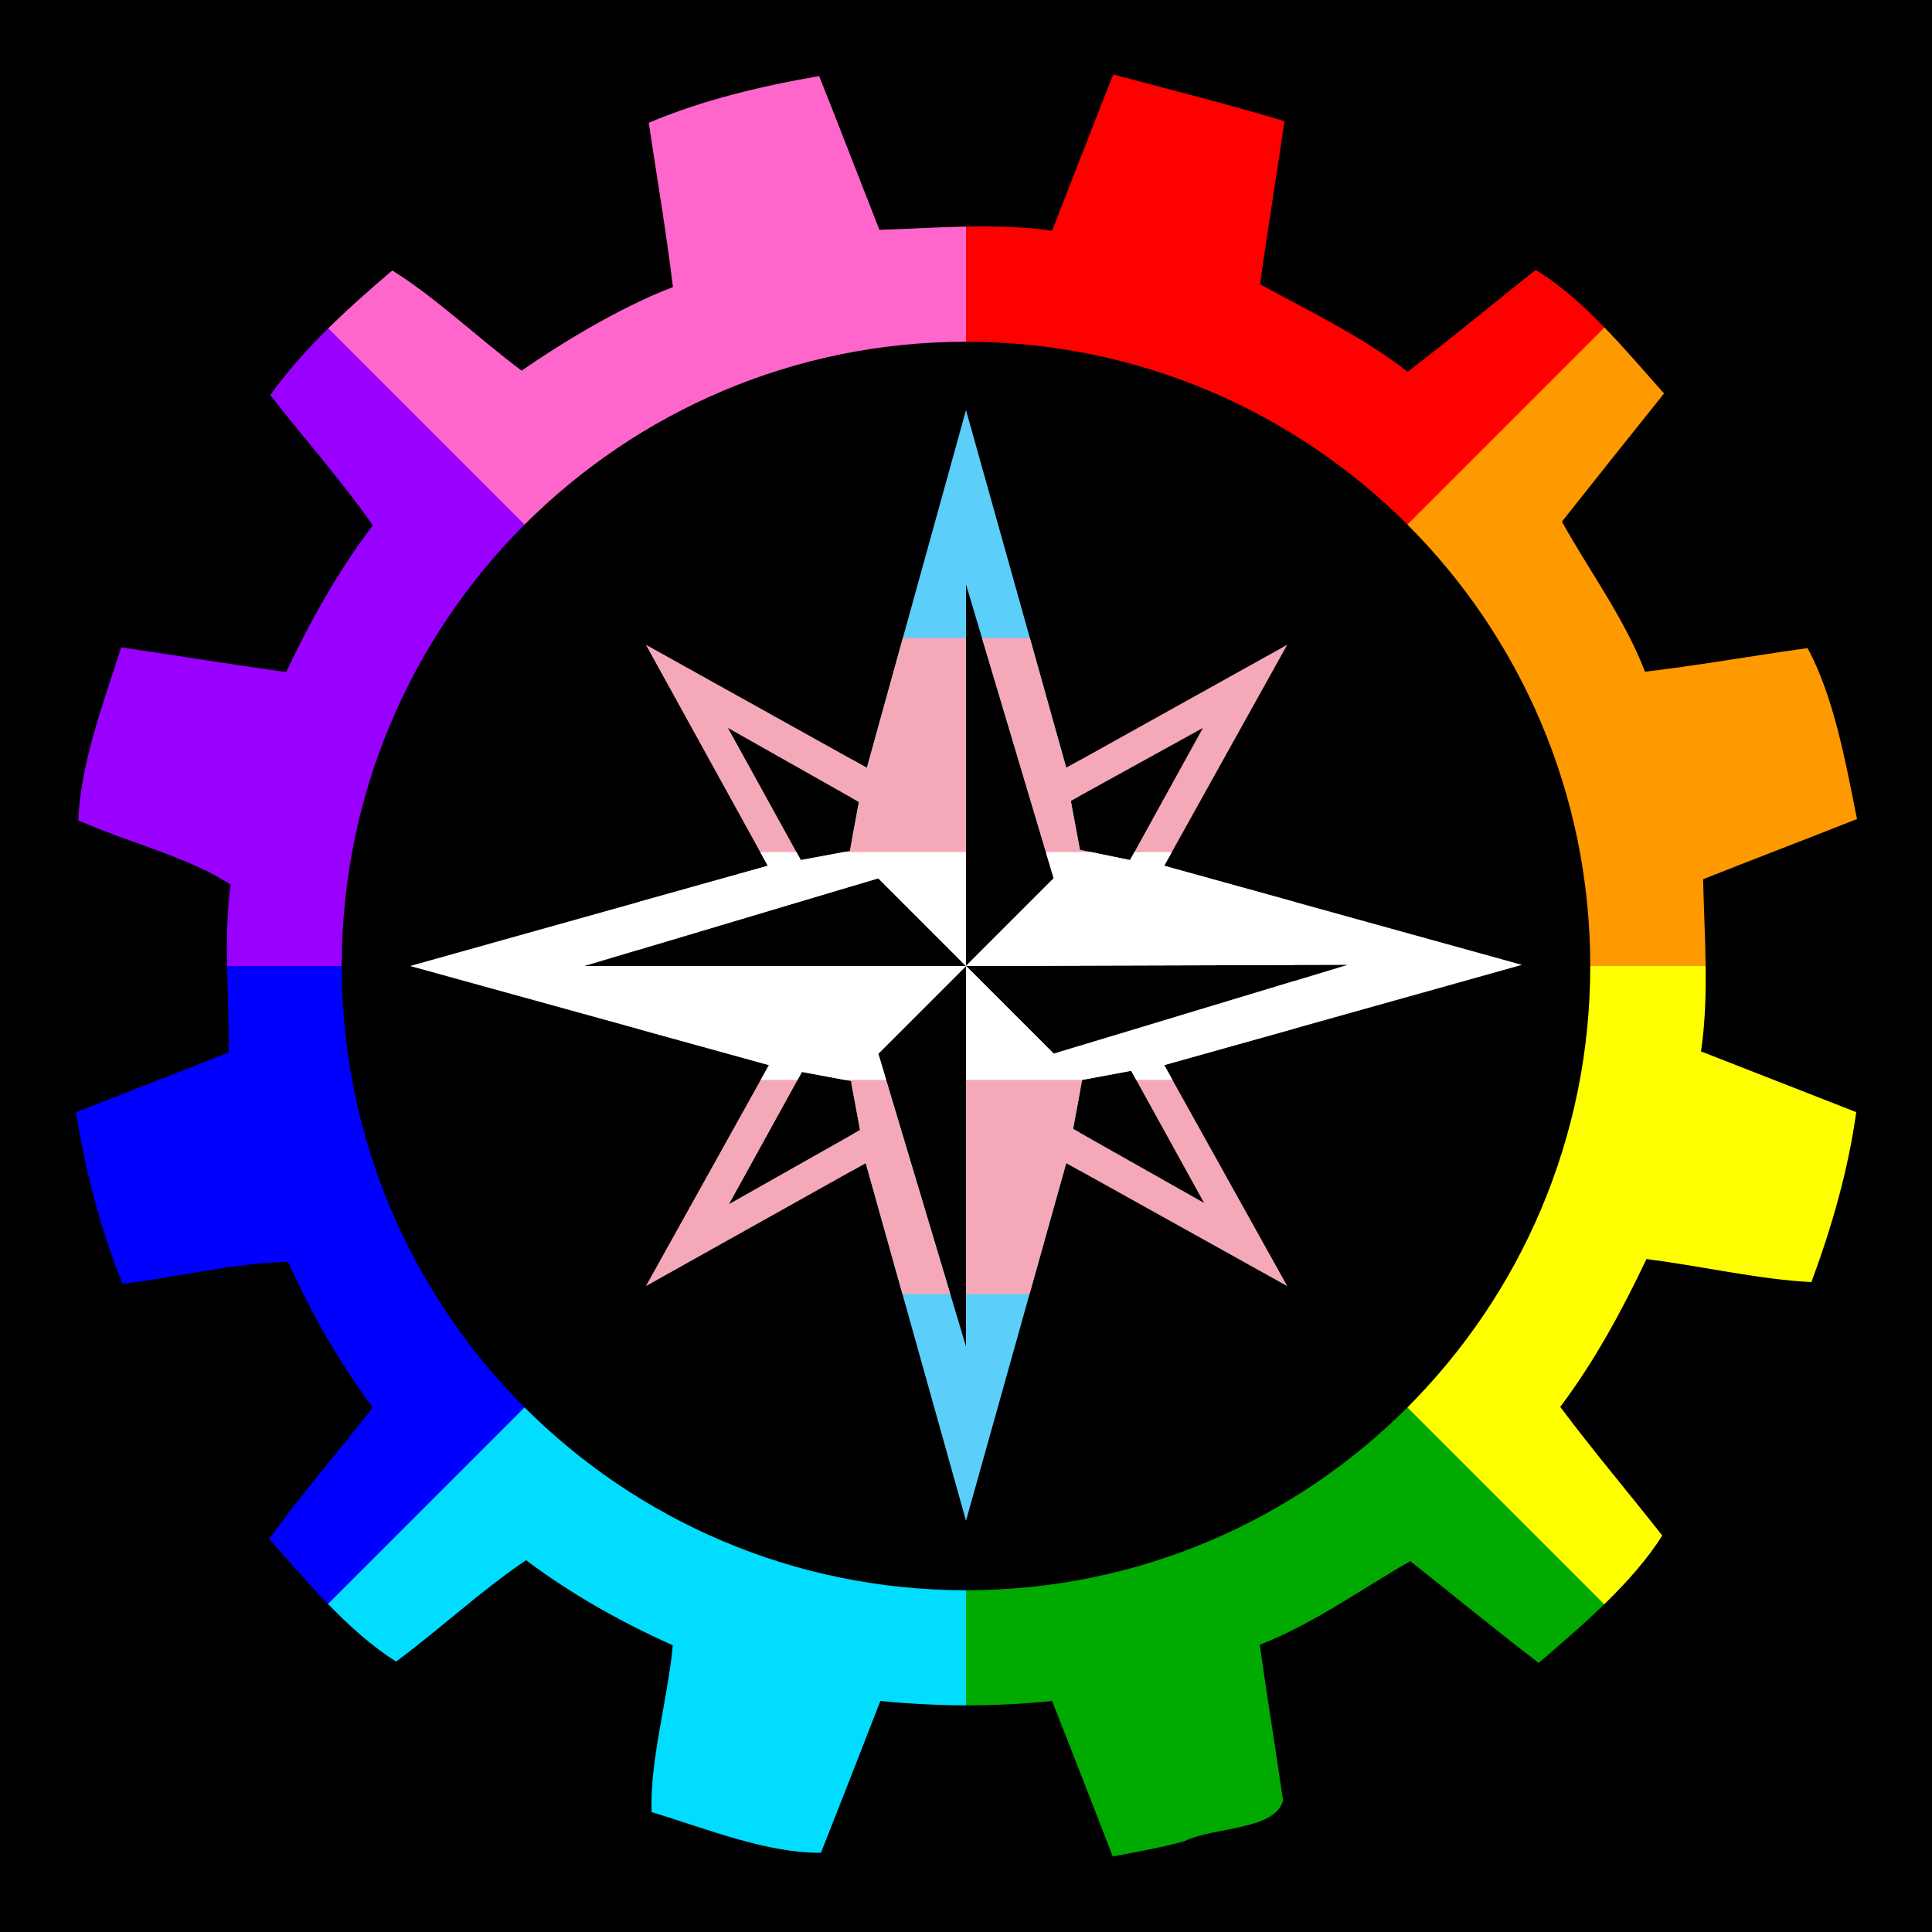
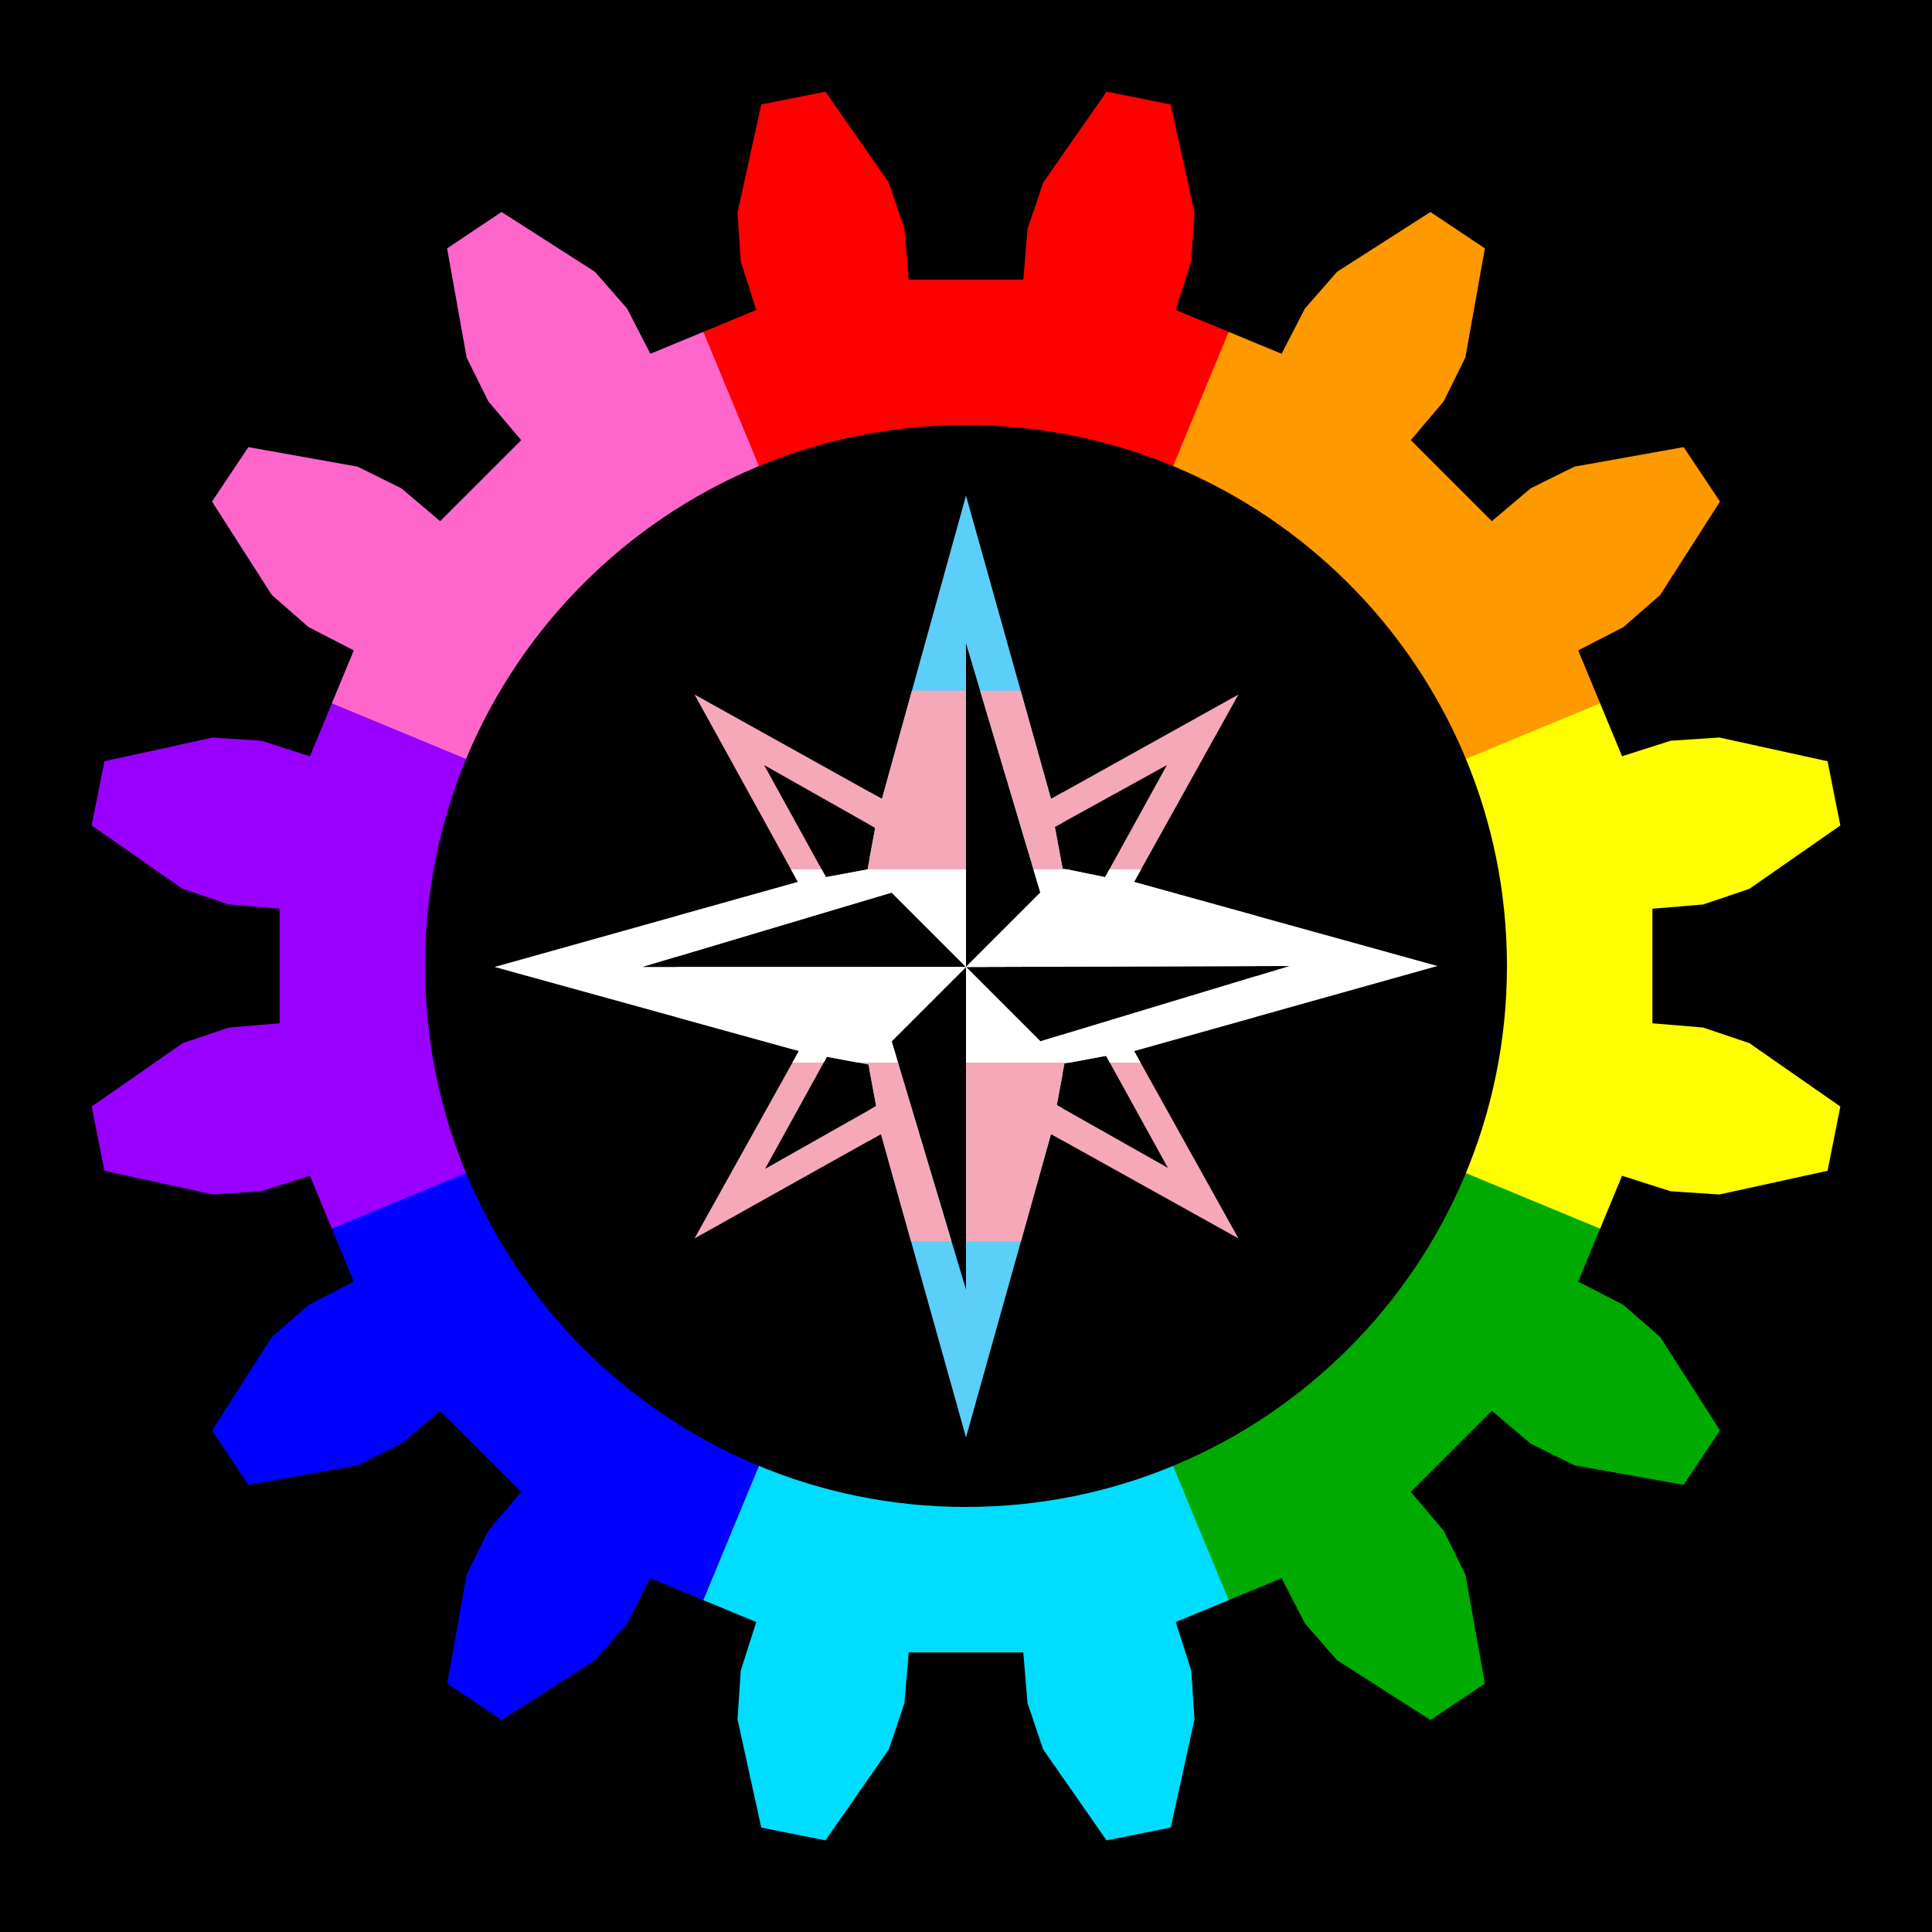
- <svg xmlns="http://www.w3.org/2000/svg" width="424" height="424" version="1.1" id="svg1" xml:space="preserve">
+ <svg xmlns="http://www.w3.org/2000/svg" width="200" height="200" viewBox="-100 -100 200 200" version="1.1" id="svg1" xml:space="preserve">
  <defs>
    <clipPath id="compass-clip">
-       <path id="compass-star" transform="matrix(2.5,0,0,2.5,87,86.75)" d="M29.1,29.2l6.4,11.6l4.3-0.8l0.8-4.3L29.1,29.2z M40.7,64.5l-0.8-4.3l-4.3-0.8L29.2,71L40.7,64.5z M70.9,70.9l-6.4-11.6l-4.3,0.8l-0.8,4.3L70.9,70.9z M64.4,40.8l6.4-11.6l-11.6,6.4l0.8,4.3L64.4,40.8z M67.4,58.8l10.8,19.4L58.8,67.4L50,98.8l-8.8-31.4L21.9,78.2l10.8-19.4L1.2,50.1l31.4-8.8L21.9,21.9l19.4,10.8L50,1.3l8.8,31.4l19.4-10.8L67.4,41.3L98.8,50L67.4,58.8zM57.7,57.8L83.5,50L50,50.1l7.7-7.7L50,16.6v33.5l-7.7-7.7l-25.8,7.7H50l-7.7,7.7L50,83.5V50.1L57.7,57.8z" />
+       <path id="compass-star" transform="translate(-50,-50)" d="M29.1,29.2l6.4,11.6l4.3-0.8l0.8-4.3L29.1,29.2z M40.7,64.5l-0.8-4.3l-4.3-0.8L29.2,71L40.7,64.5z M70.9,70.9l-6.4-11.6l-4.3,0.8l-0.8,4.3L70.9,70.9z M64.4,40.8l6.4-11.6l-11.6,6.4l0.8,4.3L64.4,40.8z M67.4,58.8l10.8,19.4L58.8,67.4L50,98.8l-8.8-31.4L21.9,78.2l10.8-19.4L1.2,50.1l31.4-8.8L21.9,21.9l19.4,10.8L50,1.3l8.8,31.4l19.4-10.8L67.4,41.3L98.8,50L67.4,58.8zM57.7,57.8L83.5,50L50,50.1l7.7-7.7L50,16.6v33.5l-7.7-7.7l-25.8,7.7H50l-7.7,7.7L50,83.5V50.1L57.7,57.8z" />
    </clipPath>
    <mask id="gear-mask">
-       <path id="gear-outer" d="M260 404.061c6.096-3.133 19.881-2.308 21.581-8.934-1.651-11.399-3.513-22.768-5.11-34.174 11.75-4.516 22.566-12.402 33.024-18.338 9.421 7.406 18.663 15.069 28.183 22.331 9.669-8.324 20.642-17.627 27.126-27.959-7.414-9.425-15.263-18.683-22.386-28.228 7.542-10.038 13.565-21.175 18.918-32.444 11.884 1.493 24.874 4.512 36.204 5.049 4.46-12.023 8.108-24.737 9.834-37.291-11.354-4.458-22.722-8.892-34.07-13.33 1.855-12.462.702-25.659.468-37.792 11.231-4.454 22.552-8.761 33.767-13.203-2.514-12.573-5.107-26.939-10.855-37.514-11.896 1.646-23.761 3.778-35.673 5.179-4.446-11.685-12.604-22.697-18.229-32.941 7.434-9.404 14.928-18.76 22.411-28.124-8.509-9.539-17.842-20.959-28.18-27.092-9.391 7.408-18.58 15.101-28.093 22.338-9.854-7.728-21.94-13.477-32.378-19.21 1.627-11.944 3.649-23.851 5.345-35.793-12.168-3.704-25.959-7.122-37.574-10.246-4.435 11.114-9.037 23.142-13.416 34.283-12.518-1.781-25.646-.571-37.901-.184-4.415-11.241-8.761-22.556-13.223-33.75-12.726 2.193-25.547 5.244-37.402 10.252 1.813 12.012 3.848 24.013 5.315 36.063-11.717 4.397-25.706 13.073-33.205 18.336-9.456-7.053-18.916-16.12-28.397-21.987-9.666 8.238-19.47 17.131-26.768 27.343 7.406 9.553 15.709 18.796 22.49 28.602-7.561 9.955-13.69 20.965-19.024 32.19-12.081-1.677-24.118-3.649-36.184-5.432-3.895 12.219-8.987 25.698-9.416 37.977 10.865 4.836 24.348 8.099 33.447 14.112-1.683 12.088-.242 25.317-.44 36.819-11.162 4.395-22.332 8.769-33.516 13.107 2.063 12.854 5.375 25.702 10.233 37.697 11.976-1.472 24.781-4.625 36.306-4.847 5.062 11.263 11.221 22.052 18.584 31.973-7.514 9.619-15.668 19.041-22.743 28.824 8.459 9.543 17.573 20.449 27.871 26.922 9.659-7.125 18.722-15.651 28.532-22.235 9.944 7.471 20.876 13.599 32.202 18.666-1.143 12.053-5.068 25.255-4.656 36.613 11.965 3.613 25.294 9.055 37.166 8.919 4.388-11.089 8.733-22.203 13.045-33.317 12.523 1.273 25.167 1.296 37.688.012 4.483 11.356 8.887 22.747 13.317 34.122 5.293-.99 10.586-1.947 15.786-3.364z" fill="#fff" />
-       <circle id="gear-inner" cx="212" cy="212" r="137" fill="#000" />
+       <path id="gear-outer" transform="rotate(11.25) scale(1.6)" d="m 44.279,-5.028 3.273,-0.372 3.132,0.408 6.573,2.873 0,4.238 -6.573,2.873 -3.132,0.408 -3.273,-0.372 -1.446,7.271 3.166,0.909 2.738,1.576 4.972,5.17 -1.622,3.914 -7.171,0.14 -3.05,-0.821 -2.882,-1.597 -4.119,6.164 2.578,2.052 1.926,2.503 2.616,6.68 -2.996,2.996 -6.68,-2.616 -2.503,-1.926 -2.052,-2.578 -6.164,4.119 1.597,2.882 0.821,3.05 -0.14,7.171 -3.914,1.622 -5.17,-4.972 -1.576,-2.738 -0.909,-3.166 -7.271,1.446 0.372,3.273 -0.408,3.132 -2.873,6.573 -4.238,0 -2.873,-6.573 -0.408,-3.132 0.372,-3.273 -7.271,-1.446 -0.909,3.166 -1.576,2.738 -5.17,4.972 -3.914,-1.622 -0.14,-7.171 0.821,-3.05 1.597,-2.882 -6.164,-4.119 -2.052,2.578 -2.503,1.926 -6.68,2.616 -2.996,-2.996 2.616,-6.68 1.926,-2.503 2.578,-2.052 -4.119,-6.164 -2.882,1.597 -3.05,0.821 -7.171,-0.14 -1.622,-3.914 4.972,-5.17 2.738,-1.576 3.166,-0.909 -1.446,-7.271 -3.273,0.372 -3.132,-0.408 -6.573,-2.873 0,-4.238 6.573,-2.873 3.132,-0.408 3.273,0.372 1.446,-7.271 -3.166,-0.909 -2.738,-1.576 -4.972,-5.17 1.622,-3.914 7.171,-0.14 3.05,0.821 2.882,1.597 4.119,-6.164 -2.578,-2.052 -1.926,-2.503 -2.616,-6.68 2.996,-2.996 6.68,2.616 2.503,1.926 2.052,2.578 6.164,-4.119 -1.597,-2.882 -0.821,-3.05 0.14,-7.171 3.914,-1.622 5.17,4.972 1.576,2.738 0.909,3.166 7.271,-1.446 -0.372,-3.273 0.408,-3.132 2.873,-6.573 4.238,0 2.873,6.573 0.408,3.132 -0.372,3.273 7.271,1.446 0.909,-3.166 1.576,-2.738 5.17,-4.972 3.914,1.622 0.14,7.171 -0.821,3.05 -1.597,2.882 6.164,4.119 2.052,-2.578 2.503,-1.926 6.68,-2.616 2.996,2.996 -2.616,6.68 -1.926,2.503 -2.578,2.052 4.119,6.164 2.882,-1.597 3.05,-0.821 7.171,0.14 1.622,3.914 -4.972,5.17 -2.738,1.576 -3.166,0.909 z" fill="#fff" />
+       <circle id="gear-inner" cx="0" cy="0" r="56" fill="#000" />
    </mask>
  </defs>
-   <rect id="bkg" width="424" height="424" />
+   <rect id="bkg" x="-100" y="-100" width="200" height="200" />
+   <g id="gear" mask="url(#gear-mask)">
+     <path id="wedge-1" d="M0,0 -250,0 -250,-250 0,-250 Z" fill="#F6C" />
+     <path id="wedge-3" d="M0,0 0,-250 250,-250, 250,0 Z" fill="#F90" />
+     <path id="wedge-5" d="M0,0 250,0 250,250 0,250 Z" fill="#0A0" />
+     <path id="wedge-7" d="M0,0 0,250 -250,250 -250,0 Z" fill="#00F" />
+     <g id="front-wedges" transform="rotate(22.5)">
+       <path id="wedge-2" d="M0,0 0,-250 -250,-250 Z" fill="#F00" />
+       <path id="wedge-4" d="M0,0 250,0 250,-250 Z" fill="#FF0" />
+       <path id="wedge-6" d="M0,0 0,250 250,250 Z" fill="#0DF" />
+       <path id="wedge-8" d="M0,0 -250,0 -250,250 Z" fill="#90F" />
+     </g>
+   </g>
  <g id="compass-trans" clip-path="url(#compass-clip)">
-     <rect fill="#5BCEFA" id="trans-blue" width="50" height="260" x="187" y="82" />
-     <rect fill="#F5A9B8" id="trans-pink" width="144" height="144" x="140" y="140" />
-     <rect fill="#FFF" id="trans-white" width="260" height="50" x="82" y="187" />
-   </g>
-   <g id="gear" mask="url(#gear-mask)">
-     <path id="wedge-1" d="M212,212 222,0 -10,0 Z" fill="#F6C" />
-     <path id="wedge-3" d="M212,212 424,222 424,-10 Z" fill="#F90" />
-     <path id="wedge-5" d="M212,212 202,424 434,424 Z" fill="#0A0" />
-     <path id="wedge-7" d="M212,212 0,202 0,434 Z" fill="#00F" />
-     <path id="wedge-2" d="M212,212 V0 H424 Z" fill="#F00" />
-     <path id="wedge-4" d="M212,212 H424 V424 Z" fill="#FF0" />
-     <path id="wedge-6" d="M212,212 V424 H0 Z" fill="#0DF" />
-     <path id="wedge-8" d="M212,212 H0 V0 Z" fill="#90F" />
+     <rect fill="#5BCEFA" id="trans-blue" width="20" height="100" x="-10" y="-50" />
+     <rect fill="#F5A9B8" id="trans-pink" width="60" height="57" x="-30" y="-28.5" />
+     <rect fill="#FFF" id="trans-white" width="100" height="20" x="-50" y="-10" />
  </g>
</svg>
